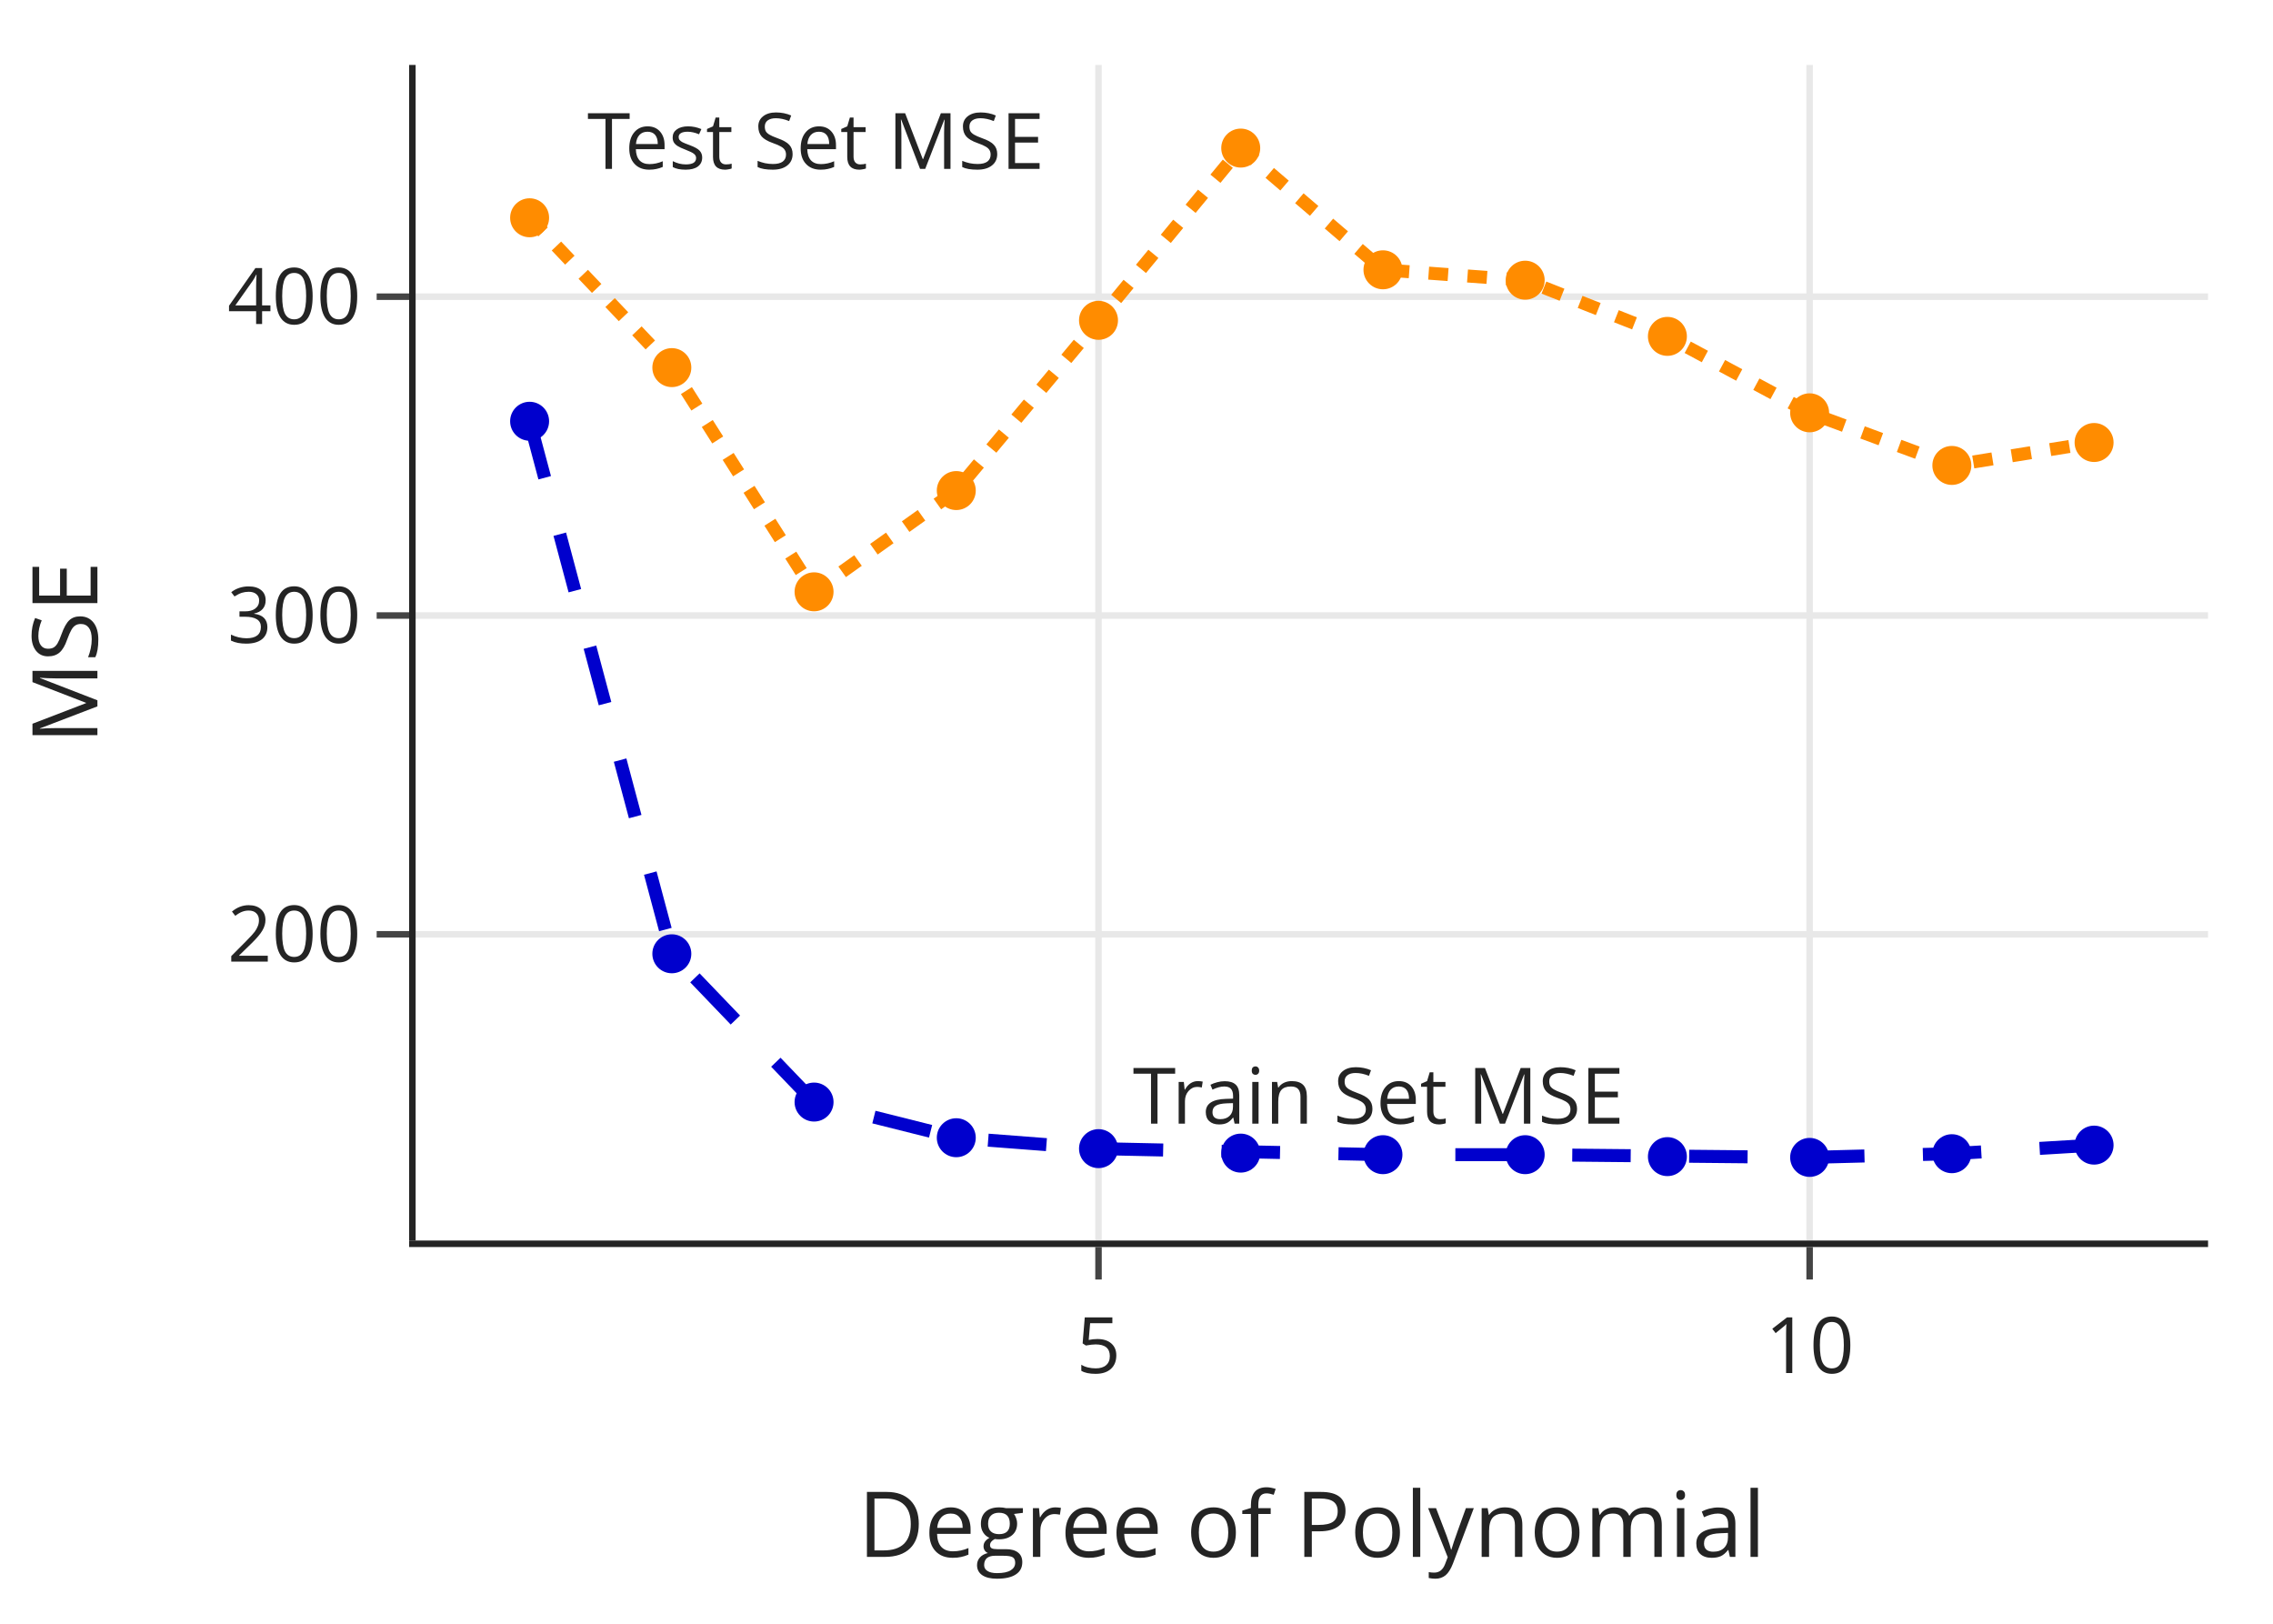
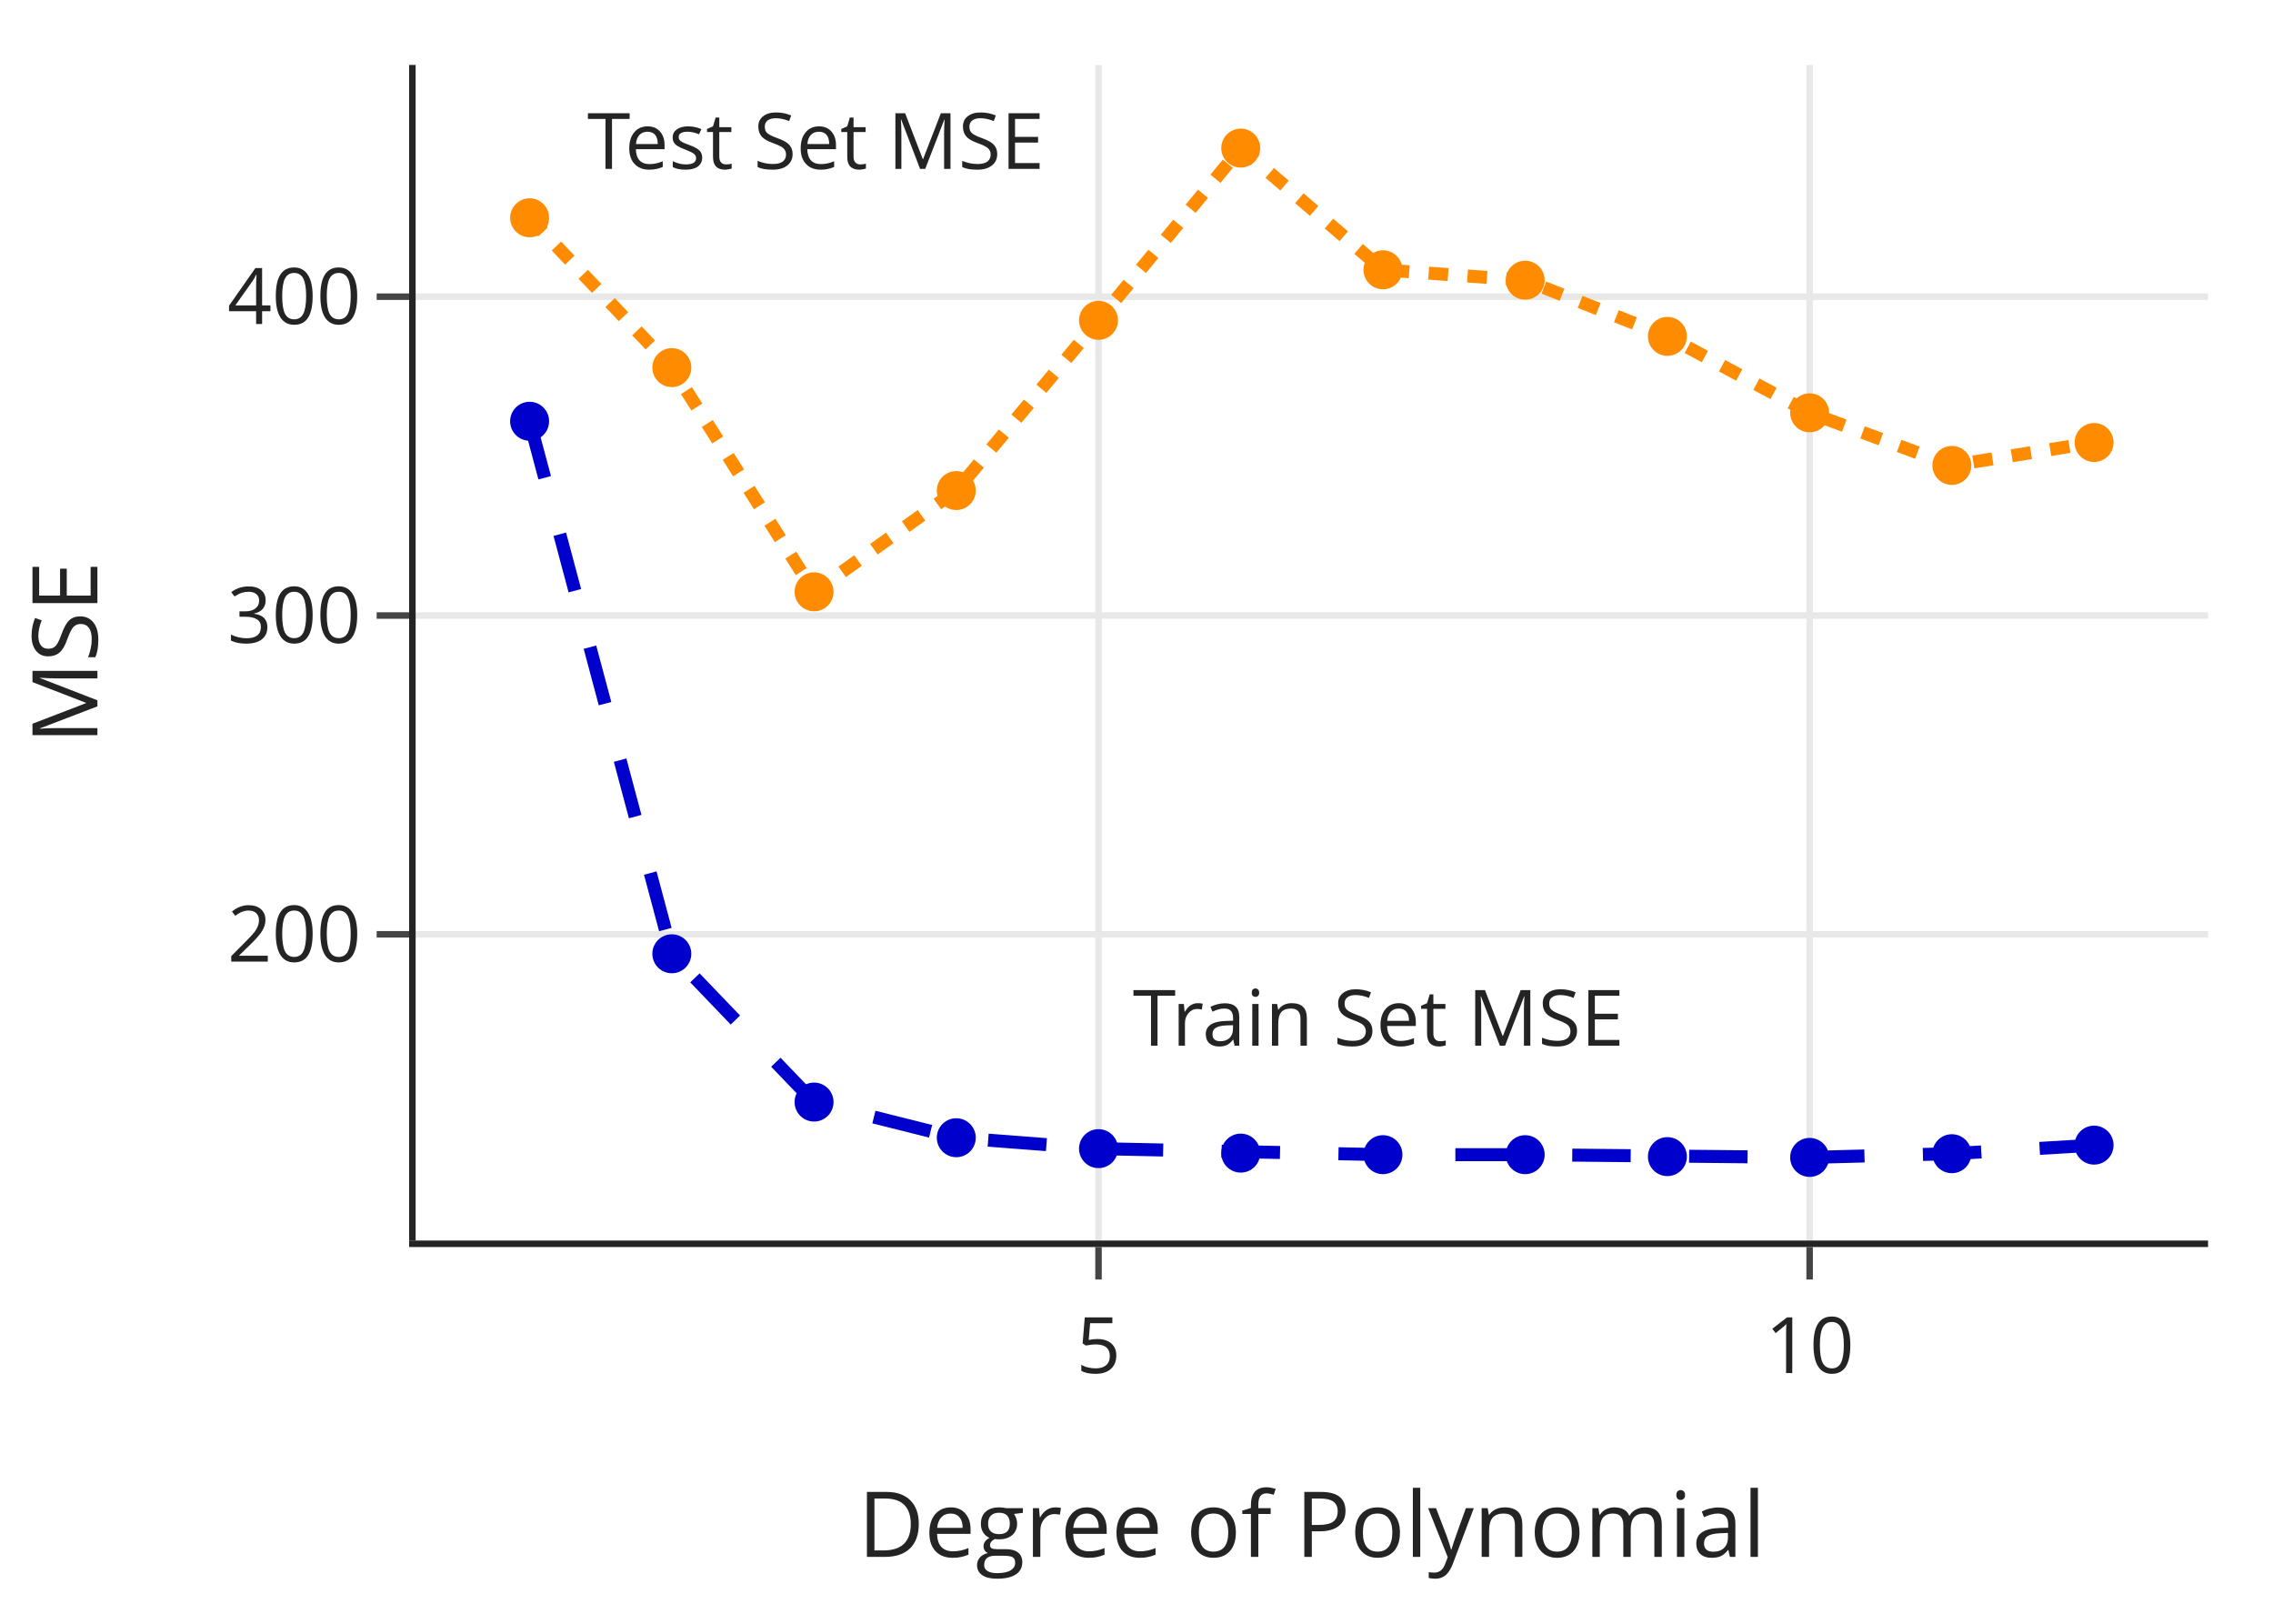
<svg xmlns="http://www.w3.org/2000/svg" class="main-svg" width="350" height="250" style="" viewBox="0 0 350 250">
  <rect x="0" y="0" width="350" height="250" style="fill: rgb(255, 255, 255); fill-opacity: 1;" />
-   <defs id="defs-037f42">
+   <defs id="defs-8f88f1">
    <g class="clips">
-       <clipPath id="clip037f42xyplot" class="plotclip">
+       <clipPath id="clip8f88f1xyplot" class="plotclip">
        <rect width="276" height="181" />
      </clipPath>
-       <clipPath class="axesclip" id="clip037f42x">
+       <clipPath class="axesclip" id="clip8f88f1x">
        <rect x="64" y="0" width="276" height="250" />
      </clipPath>
-       <clipPath class="axesclip" id="clip037f42y">
+       <clipPath class="axesclip" id="clip8f88f1y">
        <rect x="0" y="10" width="350" height="181" />
      </clipPath>
-       <clipPath class="axesclip" id="clip037f42xy">
+       <clipPath class="axesclip" id="clip8f88f1xy">
        <rect x="64" y="10" width="276" height="181" />
      </clipPath>
    </g>
    <g class="gradients" />
    <g class="patterns" />
  </defs>
  <g class="bglayer" />
  <g class="layer-below">
    <g class="imagelayer" />
    <g class="shapelayer" />
  </g>
  <g class="cartesianlayer">
    <g class="subplot xy">
      <g class="layer-subplot">
        <g class="shapelayer" />
        <g class="imagelayer" />
      </g>
      <g class="gridlayer">
        <g class="x">
          <path class="xgrid crisp" transform="translate(169.15,0)" d="M0,10v181" style="stroke: rgb(232, 232, 232); stroke-opacity: 1; stroke-width: 1px;" />
          <path class="xgrid crisp" transform="translate(278.65,0)" d="M0,10v181" style="stroke: rgb(232, 232, 232); stroke-opacity: 1; stroke-width: 1px;" />
        </g>
        <g class="y">
          <path class="ygrid crisp" transform="translate(0,143.85)" d="M64,0h276" style="stroke: rgb(232, 232, 232); stroke-opacity: 1; stroke-width: 1px;" />
          <path class="ygrid crisp" transform="translate(0,94.77)" d="M64,0h276" style="stroke: rgb(232, 232, 232); stroke-opacity: 1; stroke-width: 1px;" />
          <path class="ygrid crisp" transform="translate(0,45.68)" d="M64,0h276" style="stroke: rgb(232, 232, 232); stroke-opacity: 1; stroke-width: 1px;" />
        </g>
      </g>
      <g class="zerolinelayer" />
      <path class="xlines-below" />
      <path class="ylines-below" />
      <g class="overlines-below" />
      <g class="xaxislayer-below" />
      <g class="yaxislayer-below" />
      <g class="overaxes-below" />
-       <g class="plot" transform="translate(64,10)" clip-path="url(#clip037f42xyplot)">
+       <g class="plot" transform="translate(64,10)" clip-path="url(#clip8f88f1xyplot)">
        <g class="scatterlayer mlayer">
-           <g class="trace scatter trace03d1c7" style="stroke-miterlimit: 2; opacity: 1;">
+           <g class="trace scatter trace98715f" style="stroke-miterlimit: 2; opacity: 1;">
            <g class="fills" />
            <g class="errorbars" />
            <g class="lines">
              <path class="js-line" d="M17.55,23.53L39.45,46.6L61.35,81.12L83.25,65.53L105.15,39.32L127.05,12.8L148.95,31.54L170.85,33.14L192.75,41.79L214.65,53.56L236.55,61.66L258.45,58.13" style="vector-effect: non-scaling-stroke; fill: none; stroke: rgb(255, 140, 0); stroke-opacity: 1; stroke-width: 2px; opacity: 1; stroke-dasharray: 3px, 3px;" />
            </g>
            <g class="points">
              <path class="point" transform="translate(17.55,23.53)" d="M3,0A3,3 0 1,1 0,-3A3,3 0 0,1 3,0Z" style="opacity: 1; stroke-width: 0px; fill: rgb(255, 140, 0); fill-opacity: 1;" />
              <path class="point" transform="translate(39.45,46.6)" d="M3,0A3,3 0 1,1 0,-3A3,3 0 0,1 3,0Z" style="opacity: 1; stroke-width: 0px; fill: rgb(255, 140, 0); fill-opacity: 1;" />
              <path class="point" transform="translate(61.35,81.12)" d="M3,0A3,3 0 1,1 0,-3A3,3 0 0,1 3,0Z" style="opacity: 1; stroke-width: 0px; fill: rgb(255, 140, 0); fill-opacity: 1;" />
              <path class="point" transform="translate(83.25,65.53)" d="M3,0A3,3 0 1,1 0,-3A3,3 0 0,1 3,0Z" style="opacity: 1; stroke-width: 0px; fill: rgb(255, 140, 0); fill-opacity: 1;" />
              <path class="point" transform="translate(105.15,39.32)" d="M3,0A3,3 0 1,1 0,-3A3,3 0 0,1 3,0Z" style="opacity: 1; stroke-width: 0px; fill: rgb(255, 140, 0); fill-opacity: 1;" />
              <path class="point" transform="translate(127.05,12.8)" d="M3,0A3,3 0 1,1 0,-3A3,3 0 0,1 3,0Z" style="opacity: 1; stroke-width: 0px; fill: rgb(255, 140, 0); fill-opacity: 1;" />
              <path class="point" transform="translate(148.95,31.54)" d="M3,0A3,3 0 1,1 0,-3A3,3 0 0,1 3,0Z" style="opacity: 1; stroke-width: 0px; fill: rgb(255, 140, 0); fill-opacity: 1;" />
              <path class="point" transform="translate(170.85,33.14)" d="M3,0A3,3 0 1,1 0,-3A3,3 0 0,1 3,0Z" style="opacity: 1; stroke-width: 0px; fill: rgb(255, 140, 0); fill-opacity: 1;" />
              <path class="point" transform="translate(192.75,41.79)" d="M3,0A3,3 0 1,1 0,-3A3,3 0 0,1 3,0Z" style="opacity: 1; stroke-width: 0px; fill: rgb(255, 140, 0); fill-opacity: 1;" />
              <path class="point" transform="translate(214.65,53.56)" d="M3,0A3,3 0 1,1 0,-3A3,3 0 0,1 3,0Z" style="opacity: 1; stroke-width: 0px; fill: rgb(255, 140, 0); fill-opacity: 1;" />
              <path class="point" transform="translate(236.55,61.66)" d="M3,0A3,3 0 1,1 0,-3A3,3 0 0,1 3,0Z" style="opacity: 1; stroke-width: 0px; fill: rgb(255, 140, 0); fill-opacity: 1;" />
              <path class="point" transform="translate(258.45,58.13)" d="M3,0A3,3 0 1,1 0,-3A3,3 0 0,1 3,0Z" style="opacity: 1; stroke-width: 0px; fill: rgb(255, 140, 0); fill-opacity: 1;" />
            </g>
            <g class="text" />
          </g>
-           <g class="trace scatter tracedbc7ec" style="stroke-miterlimit: 2; opacity: 1;">
+           <g class="trace scatter traceeeaa76" style="stroke-miterlimit: 2; opacity: 1;">
            <g class="fills" />
            <g class="errorbars" />
            <g class="lines">
              <path class="js-line" d="M17.55,54.86L39.45,136.85L61.35,159.68L83.25,165.17L105.15,166.85L148.95,167.78L170.85,167.78L214.65,168.2L236.55,167.63L258.45,166.31" style="vector-effect: non-scaling-stroke; fill: none; stroke: rgb(0, 0, 205); stroke-opacity: 1; stroke-width: 2px; opacity: 1; stroke-dasharray: 9px, 9px;" />
            </g>
            <g class="points">
              <path class="point" transform="translate(17.55,54.86)" d="M3,0A3,3 0 1,1 0,-3A3,3 0 0,1 3,0Z" style="opacity: 1; stroke-width: 0px; fill: rgb(0, 0, 205); fill-opacity: 1;" />
              <path class="point" transform="translate(39.45,136.85)" d="M3,0A3,3 0 1,1 0,-3A3,3 0 0,1 3,0Z" style="opacity: 1; stroke-width: 0px; fill: rgb(0, 0, 205); fill-opacity: 1;" />
              <path class="point" transform="translate(61.35,159.68)" d="M3,0A3,3 0 1,1 0,-3A3,3 0 0,1 3,0Z" style="opacity: 1; stroke-width: 0px; fill: rgb(0, 0, 205); fill-opacity: 1;" />
              <path class="point" transform="translate(83.25,165.17)" d="M3,0A3,3 0 1,1 0,-3A3,3 0 0,1 3,0Z" style="opacity: 1; stroke-width: 0px; fill: rgb(0, 0, 205); fill-opacity: 1;" />
              <path class="point" transform="translate(105.15,166.85)" d="M3,0A3,3 0 1,1 0,-3A3,3 0 0,1 3,0Z" style="opacity: 1; stroke-width: 0px; fill: rgb(0, 0, 205); fill-opacity: 1;" />
              <path class="point" transform="translate(127.05,167.54)" d="M3,0A3,3 0 1,1 0,-3A3,3 0 0,1 3,0Z" style="opacity: 1; stroke-width: 0px; fill: rgb(0, 0, 205); fill-opacity: 1;" />
              <path class="point" transform="translate(148.95,167.78)" d="M3,0A3,3 0 1,1 0,-3A3,3 0 0,1 3,0Z" style="opacity: 1; stroke-width: 0px; fill: rgb(0, 0, 205); fill-opacity: 1;" />
              <path class="point" transform="translate(170.85,167.78)" d="M3,0A3,3 0 1,1 0,-3A3,3 0 0,1 3,0Z" style="opacity: 1; stroke-width: 0px; fill: rgb(0, 0, 205); fill-opacity: 1;" />
              <path class="point" transform="translate(192.75,168.08)" d="M3,0A3,3 0 1,1 0,-3A3,3 0 0,1 3,0Z" style="opacity: 1; stroke-width: 0px; fill: rgb(0, 0, 205); fill-opacity: 1;" />
              <path class="point" transform="translate(214.65,168.2)" d="M3,0A3,3 0 1,1 0,-3A3,3 0 0,1 3,0Z" style="opacity: 1; stroke-width: 0px; fill: rgb(0, 0, 205); fill-opacity: 1;" />
              <path class="point" transform="translate(236.55,167.63)" d="M3,0A3,3 0 1,1 0,-3A3,3 0 0,1 3,0Z" style="opacity: 1; stroke-width: 0px; fill: rgb(0, 0, 205); fill-opacity: 1;" />
              <path class="point" transform="translate(258.45,166.31)" d="M3,0A3,3 0 1,1 0,-3A3,3 0 0,1 3,0Z" style="opacity: 1; stroke-width: 0px; fill: rgb(0, 0, 205); fill-opacity: 1;" />
            </g>
            <g class="text" />
          </g>
        </g>
      </g>
      <g class="overplot" />
      <path class="xlines-above crisp" d="M63,191.5H340" style="fill: none; stroke-width: 1px; stroke: rgb(36, 36, 36); stroke-opacity: 1;" />
      <path class="ylines-above crisp" d="M63.5,10V191" style="fill: none; stroke-width: 1px; stroke: rgb(36, 36, 36); stroke-opacity: 1;" />
      <g class="overlines-above" />
      <g class="xaxislayer-above">
        <path class="xtick ticks crisp" d="M0,192v5" transform="translate(169.15,0)" style="stroke: rgb(68, 68, 68); stroke-opacity: 1; stroke-width: 1px;" />
        <path class="xtick ticks crisp" d="M0,192v5" transform="translate(278.65,0)" style="stroke: rgb(68, 68, 68); stroke-opacity: 1; stroke-width: 1px;" />
        <g class="xtick">
          <text text-anchor="middle" x="0" y="211.4" transform="translate(169.15,0)" style="font-family: 'Open Sans', verdana, arial, sans-serif; font-size: 12px; fill: rgb(36, 36, 36); fill-opacity: 1; white-space: pre; opacity: 1;">5</text>
        </g>
        <g class="xtick">
          <text text-anchor="middle" x="0" y="211.4" style="font-family: 'Open Sans', verdana, arial, sans-serif; font-size: 12px; fill: rgb(36, 36, 36); fill-opacity: 1; white-space: pre; opacity: 1;" transform="translate(278.65,0)">10</text>
        </g>
      </g>
      <g class="yaxislayer-above">
        <path class="ytick ticks crisp" d="M63,0h-5" transform="translate(0,143.85)" style="stroke: rgb(68, 68, 68); stroke-opacity: 1; stroke-width: 1px;" />
        <path class="ytick ticks crisp" d="M63,0h-5" transform="translate(0,94.77)" style="stroke: rgb(68, 68, 68); stroke-opacity: 1; stroke-width: 1px;" />
        <path class="ytick ticks crisp" d="M63,0h-5" transform="translate(0,45.68)" style="stroke: rgb(68, 68, 68); stroke-opacity: 1; stroke-width: 1px;" />
        <g class="ytick">
          <text text-anchor="end" x="55.6" y="4.2" transform="translate(0,143.85)" style="font-family: 'Open Sans', verdana, arial, sans-serif; font-size: 12px; fill: rgb(36, 36, 36); fill-opacity: 1; white-space: pre; opacity: 1;">200</text>
        </g>
        <g class="ytick">
          <text text-anchor="end" x="55.6" y="4.2" style="font-family: 'Open Sans', verdana, arial, sans-serif; font-size: 12px; fill: rgb(36, 36, 36); fill-opacity: 1; white-space: pre; opacity: 1;" transform="translate(0,94.77)">300</text>
        </g>
        <g class="ytick">
          <text text-anchor="end" x="55.6" y="4.2" style="font-family: 'Open Sans', verdana, arial, sans-serif; font-size: 12px; fill: rgb(36, 36, 36); fill-opacity: 1; white-space: pre; opacity: 1;" transform="translate(0,45.68)">400</text>
        </g>
      </g>
      <g class="overaxes-above" />
    </g>
  </g>
  <g class="polarlayer" />
  <g class="smithlayer" />
  <g class="ternarylayer" />
  <g class="geolayer" />
  <g class="funnelarealayer" />
  <g class="pielayer" />
  <g class="iciclelayer" />
  <g class="treemaplayer" />
  <g class="sunburstlayer" />
  <g class="glimages" />
-   <defs id="topdefs-037f42">
+   <defs id="topdefs-8f88f1">
    <g class="clips" />
  </defs>
  <g class="layer-above">
    <g class="imagelayer" />
    <g class="shapelayer" />
  </g>
  <g class="infolayer">
    <g class="g-gtitle" />
    <g class="g-xtitle">
      <text class="xtitle" x="202" y="239.706" text-anchor="middle" style="font-family: 'Open Sans', verdana, arial, sans-serif; font-size: 14px; fill: rgb(36, 36, 36); opacity: 1; font-weight: normal; white-space: pre;">Degree of Polynomial</text>
    </g>
    <g class="g-ytitle" transform="translate(4.78418,0)">
      <text class="ytitle" transform="rotate(-90,10.21563,100.5)" x="10.216" y="100.5" text-anchor="middle" style="font-family: 'Open Sans', verdana, arial, sans-serif; font-size: 14px; fill: rgb(36, 36, 36); opacity: 1; font-weight: normal; white-space: pre;">MSE</text>
    </g>
    <g class="annotation" data-index="0" style="opacity: 1;">
      <g class="annotation-text-g" transform="rotate(0,125.35,21.14)">
        <g class="cursor-pointer" transform="translate(88,11)">
          <rect class="bg" x="0.5" y="0.5" width="74" height="20" style="stroke-width: 1px; stroke: rgb(0, 0, 0); stroke-opacity: 0; fill: rgb(0, 0, 0); fill-opacity: 0;" />
          <text class="annotation-text" text-anchor="middle" x="37.609" y="15" style="font-family: 'Open Sans', verdana, arial, sans-serif; font-size: 12px; fill: rgb(36, 36, 36); fill-opacity: 1; white-space: pre;">Test Set MSE</text>
        </g>
      </g>
    </g>
    <g class="annotation" data-index="1" style="opacity: 1;">
-       <g class="annotation-text-g" transform="rotate(0,212.95,168.4)">
-         <g class="cursor-pointer" transform="translate(172,158)">
+       <g class="annotation-text-g" transform="rotate(0,212.95,156.13)">
+         <g class="cursor-pointer" transform="translate(172,146)">
          <rect class="bg" x="0.5" y="0.5" width="80" height="20" style="stroke-width: 1px; stroke: rgb(0, 0, 0); stroke-opacity: 0; fill: rgb(0, 0, 0); fill-opacity: 0;" />
          <text class="annotation-text" text-anchor="middle" x="40.25" y="15" style="font-family: 'Open Sans', verdana, arial, sans-serif; font-size: 12px; fill: rgb(36, 36, 36); fill-opacity: 1; white-space: pre;">Train Set MSE</text>
        </g>
      </g>
    </g>
  </g>
</svg>
